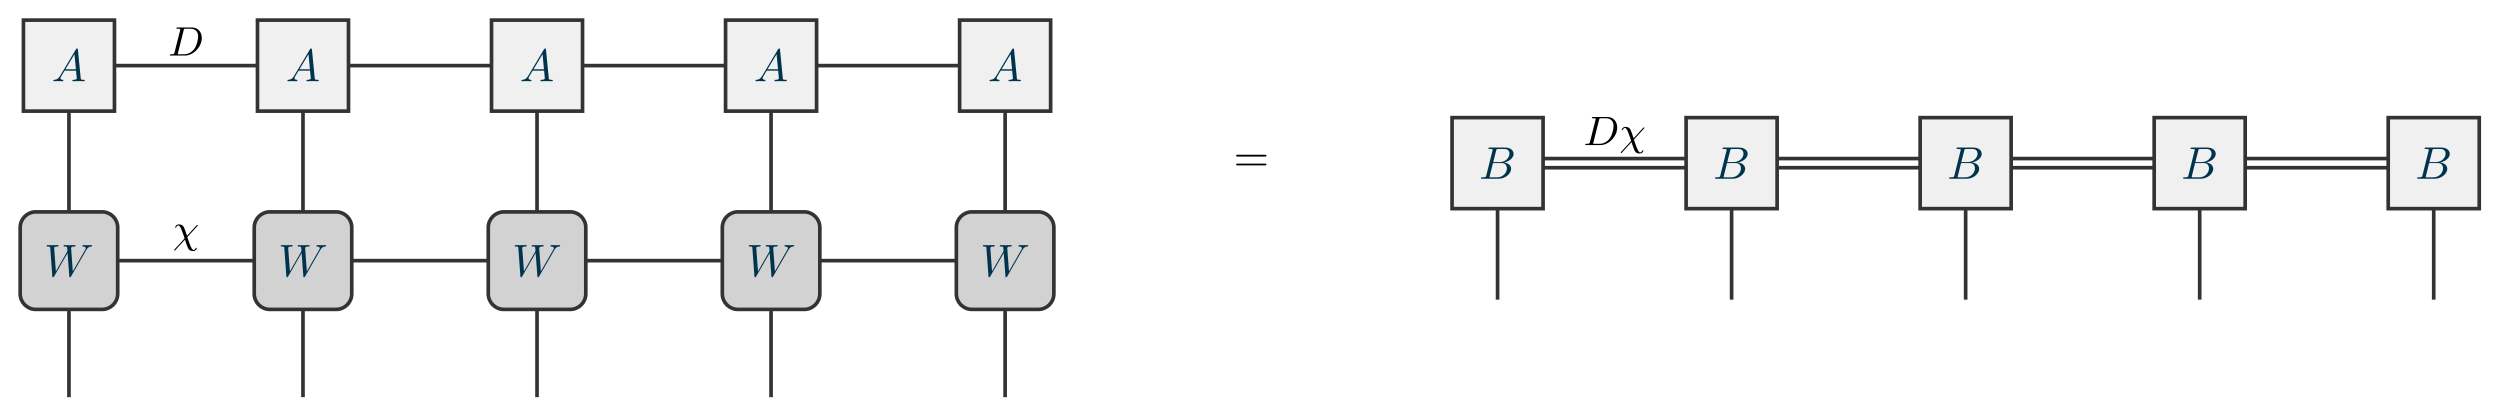
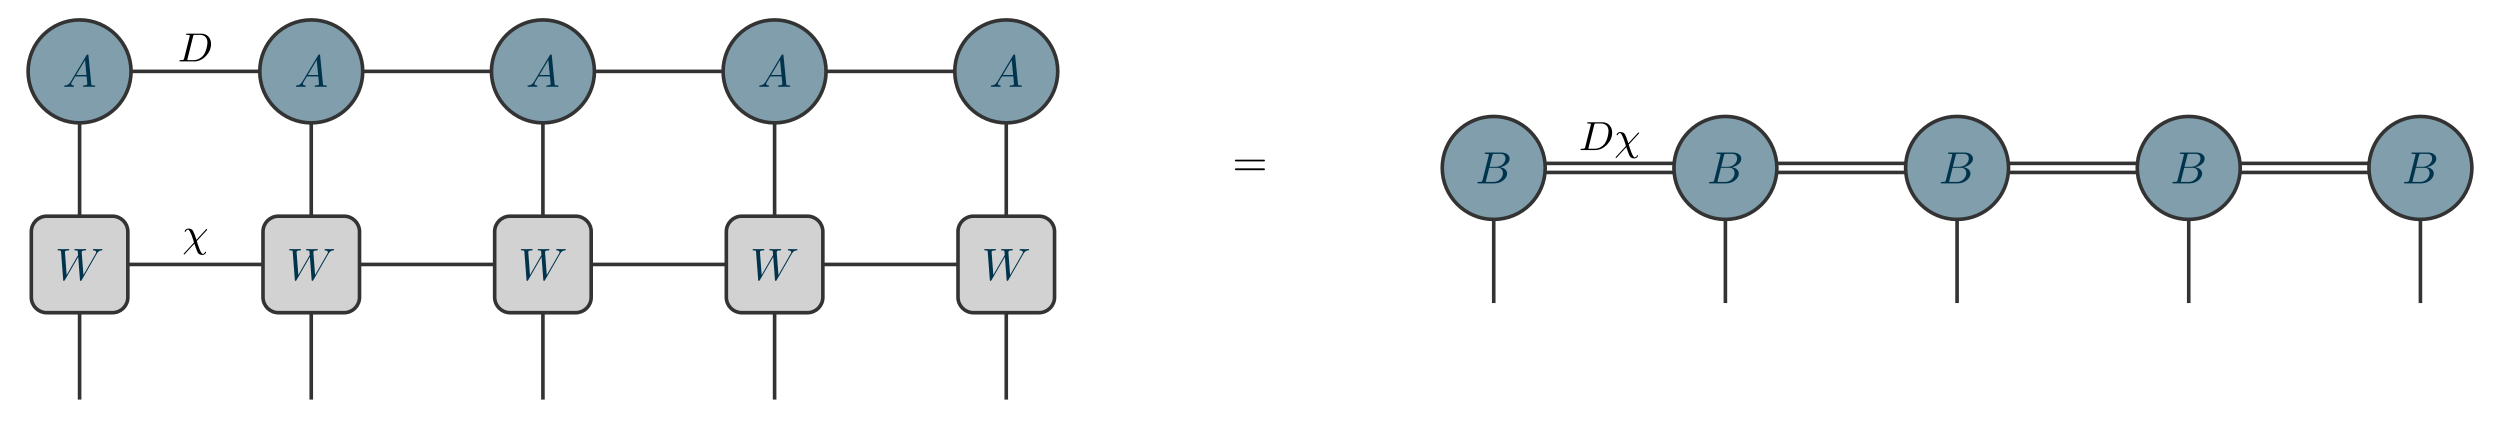
- <svg xmlns="http://www.w3.org/2000/svg" xmlns:xlink="http://www.w3.org/1999/xlink" width="544.867" height="90.972" viewBox="0 0 544.867 90.972">
+ <svg xmlns="http://www.w3.org/2000/svg" xmlns:xlink="http://www.w3.org/1999/xlink" width="546.993" height="92.389" viewBox="0 0 546.993 92.389">
  <defs>
    <g>
      <g id="glyph-0-0">
-         <path d="M 1.781 -1.141 C 1.391 -0.484 1 -0.344 0.562 -0.312 C 0.438 -0.297 0.344 -0.297 0.344 -0.109 C 0.344 -0.047 0.391 0 0.484 0 C 0.75 0 1.062 -0.031 1.328 -0.031 C 1.656 -0.031 2.016 0 2.328 0 C 2.391 0 2.516 0 2.516 -0.188 C 2.516 -0.297 2.422 -0.312 2.359 -0.312 C 2.125 -0.328 1.891 -0.406 1.891 -0.656 C 1.891 -0.781 1.953 -0.891 2.031 -1.031 L 2.781 -2.297 L 5.281 -2.297 C 5.312 -2.094 5.438 -0.734 5.438 -0.641 C 5.438 -0.344 4.922 -0.312 4.734 -0.312 C 4.594 -0.312 4.484 -0.312 4.484 -0.109 C 4.484 0 4.609 0 4.625 0 C 5.031 0 5.469 -0.031 5.875 -0.031 C 6.125 -0.031 6.75 0 7 0 C 7.062 0 7.172 0 7.172 -0.203 C 7.172 -0.312 7.078 -0.312 6.953 -0.312 C 6.328 -0.312 6.328 -0.375 6.297 -0.672 L 5.688 -6.891 C 5.672 -7.094 5.672 -7.125 5.5 -7.125 C 5.344 -7.125 5.312 -7.062 5.25 -6.953 Z M 2.969 -2.609 L 4.938 -5.891 L 5.25 -2.609 Z M 2.969 -2.609 " />
+         <path d="M 1.766 -1.141 C 1.375 -0.469 0.984 -0.344 0.547 -0.312 C 0.438 -0.297 0.344 -0.297 0.344 -0.109 C 0.344 -0.047 0.391 0 0.469 0 C 0.734 0 1.047 -0.031 1.328 -0.031 C 1.656 -0.031 2 0 2.312 0 C 2.375 0 2.5 0 2.5 -0.188 C 2.5 -0.297 2.406 -0.312 2.344 -0.312 C 2.109 -0.328 1.875 -0.406 1.875 -0.656 C 1.875 -0.766 1.938 -0.875 2.016 -1.016 L 2.766 -2.281 L 5.25 -2.281 C 5.266 -2.078 5.406 -0.734 5.406 -0.641 C 5.406 -0.344 4.891 -0.312 4.703 -0.312 C 4.562 -0.312 4.453 -0.312 4.453 -0.109 C 4.453 0 4.578 0 4.594 0 C 5 0 5.438 -0.031 5.828 -0.031 C 6.078 -0.031 6.703 0 6.953 0 C 7.016 0 7.125 0 7.125 -0.203 C 7.125 -0.312 7.031 -0.312 6.906 -0.312 C 6.297 -0.312 6.297 -0.375 6.266 -0.656 L 5.656 -6.844 C 5.641 -7.047 5.641 -7.078 5.469 -7.078 C 5.312 -7.078 5.266 -7.016 5.219 -6.906 Z M 2.953 -2.594 L 4.906 -5.859 L 5.219 -2.594 Z M 2.953 -2.594 " />
      </g>
      <g id="glyph-0-1">
-         <path d="M 9.125 -5.641 C 9.375 -6.078 9.609 -6.438 10.234 -6.484 C 10.328 -6.5 10.438 -6.5 10.438 -6.688 C 10.438 -6.734 10.391 -6.797 10.312 -6.797 C 10.078 -6.797 9.797 -6.766 9.547 -6.766 C 9.203 -6.766 8.844 -6.797 8.516 -6.797 C 8.453 -6.797 8.328 -6.797 8.328 -6.609 C 8.328 -6.5 8.406 -6.484 8.469 -6.484 C 8.703 -6.484 9.062 -6.406 9.062 -6.094 C 9.062 -5.984 9 -5.906 8.922 -5.766 L 6.234 -1.078 L 5.875 -6.016 C 5.859 -6.219 5.844 -6.484 6.562 -6.484 C 6.734 -6.484 6.844 -6.484 6.844 -6.688 C 6.844 -6.781 6.734 -6.797 6.688 -6.797 C 6.297 -6.797 5.875 -6.766 5.469 -6.766 C 5.25 -6.766 4.656 -6.797 4.422 -6.797 C 4.375 -6.797 4.234 -6.797 4.234 -6.594 C 4.234 -6.484 4.344 -6.484 4.484 -6.484 C 4.922 -6.484 4.984 -6.422 5 -6.234 L 5.062 -5.469 L 2.547 -1.078 L 2.172 -6.125 C 2.172 -6.25 2.172 -6.484 2.922 -6.484 C 3.031 -6.484 3.141 -6.484 3.141 -6.688 C 3.141 -6.797 3.016 -6.797 3 -6.797 C 2.594 -6.797 2.188 -6.766 1.766 -6.766 C 1.422 -6.766 1.062 -6.797 0.734 -6.797 C 0.672 -6.797 0.547 -6.797 0.547 -6.609 C 0.547 -6.484 0.641 -6.484 0.797 -6.484 C 1.297 -6.484 1.297 -6.406 1.328 -6.125 L 1.766 -0.047 C 1.781 0.141 1.797 0.219 1.938 0.219 C 2.047 0.219 2.078 0.156 2.172 0.016 L 5.094 -5.062 L 5.469 -0.047 C 5.484 0.172 5.5 0.219 5.625 0.219 C 5.75 0.219 5.812 0.125 5.859 0.031 Z M 9.125 -5.641 " />
+         <path d="M 9.062 -5.609 C 9.312 -6.047 9.547 -6.406 10.172 -6.453 C 10.266 -6.453 10.359 -6.453 10.359 -6.641 C 10.359 -6.688 10.328 -6.75 10.25 -6.75 C 10.016 -6.75 9.734 -6.719 9.484 -6.719 C 9.156 -6.719 8.781 -6.75 8.453 -6.75 C 8.391 -6.75 8.266 -6.75 8.266 -6.562 C 8.266 -6.453 8.359 -6.453 8.422 -6.453 C 8.656 -6.438 9 -6.359 9 -6.062 C 9 -5.953 8.953 -5.875 8.875 -5.734 L 6.203 -1.078 L 5.828 -5.984 C 5.828 -6.188 5.812 -6.438 6.531 -6.453 C 6.703 -6.453 6.797 -6.453 6.797 -6.641 C 6.797 -6.75 6.688 -6.75 6.641 -6.75 C 6.25 -6.75 5.828 -6.719 5.438 -6.719 C 5.219 -6.719 4.625 -6.75 4.406 -6.75 C 4.344 -6.75 4.219 -6.75 4.219 -6.562 C 4.219 -6.453 4.312 -6.453 4.453 -6.453 C 4.891 -6.453 4.953 -6.391 4.969 -6.203 L 5.031 -5.438 L 2.531 -1.078 L 2.156 -6.094 C 2.156 -6.219 2.156 -6.438 2.906 -6.453 C 3 -6.453 3.109 -6.453 3.109 -6.641 C 3.109 -6.75 3 -6.75 2.984 -6.75 C 2.578 -6.75 2.172 -6.719 1.766 -6.719 C 1.422 -6.719 1.062 -6.75 0.719 -6.75 C 0.672 -6.75 0.547 -6.75 0.547 -6.562 C 0.547 -6.453 0.641 -6.453 0.797 -6.453 C 1.281 -6.453 1.297 -6.359 1.312 -6.078 L 1.766 -0.047 C 1.766 0.141 1.781 0.219 1.922 0.219 C 2.031 0.219 2.062 0.156 2.156 0.016 L 5.062 -5.031 L 5.438 -0.047 C 5.453 0.172 5.469 0.219 5.594 0.219 C 5.719 0.219 5.781 0.125 5.828 0.031 Z M 9.062 -5.609 " />
      </g>
      <g id="glyph-0-2">
-         <path d="M 1.594 -0.781 C 1.5 -0.391 1.469 -0.312 0.688 -0.312 C 0.516 -0.312 0.422 -0.312 0.422 -0.109 C 0.422 0 0.5 0 0.688 0 L 4.234 0 C 5.812 0 6.984 -1.172 6.984 -2.156 C 6.984 -2.859 6.406 -3.438 5.438 -3.547 C 6.484 -3.75 7.531 -4.484 7.531 -5.422 C 7.531 -6.156 6.875 -6.797 5.672 -6.797 L 2.328 -6.797 C 2.141 -6.797 2.047 -6.797 2.047 -6.594 C 2.047 -6.484 2.125 -6.484 2.312 -6.484 C 2.344 -6.484 2.531 -6.484 2.703 -6.469 C 2.875 -6.453 2.969 -6.438 2.969 -6.312 C 2.969 -6.266 2.953 -6.234 2.922 -6.125 Z M 3.094 -3.641 L 3.719 -6.109 C 3.797 -6.453 3.828 -6.484 4.25 -6.484 L 5.531 -6.484 C 6.406 -6.484 6.625 -5.906 6.625 -5.469 C 6.625 -4.594 5.766 -3.641 4.547 -3.641 Z M 2.641 -0.312 C 2.516 -0.312 2.484 -0.312 2.422 -0.312 C 2.328 -0.328 2.297 -0.344 2.297 -0.422 C 2.297 -0.453 2.297 -0.469 2.344 -0.641 L 3.031 -3.422 L 4.922 -3.422 C 5.875 -3.422 6.062 -2.688 6.062 -2.266 C 6.062 -1.281 5.172 -0.312 4 -0.312 Z M 2.641 -0.312 " />
+         <path d="M 1.578 -0.766 C 1.484 -0.391 1.469 -0.312 0.688 -0.312 C 0.516 -0.312 0.422 -0.312 0.422 -0.109 C 0.422 0 0.5 0 0.688 0 L 4.219 0 C 5.781 0 6.938 -1.172 6.938 -2.141 C 6.938 -2.844 6.375 -3.422 5.406 -3.531 C 6.438 -3.719 7.484 -4.453 7.484 -5.391 C 7.484 -6.125 6.828 -6.75 5.641 -6.75 L 2.312 -6.75 C 2.125 -6.75 2.031 -6.75 2.031 -6.562 C 2.031 -6.453 2.109 -6.453 2.297 -6.453 C 2.328 -6.453 2.516 -6.453 2.688 -6.422 C 2.859 -6.406 2.953 -6.406 2.953 -6.266 C 2.953 -6.234 2.938 -6.203 2.906 -6.078 Z M 3.078 -3.625 L 3.688 -6.078 C 3.781 -6.422 3.797 -6.453 4.219 -6.453 L 5.5 -6.453 C 6.375 -6.453 6.578 -5.859 6.578 -5.438 C 6.578 -4.562 5.734 -3.625 4.516 -3.625 Z M 2.625 -0.312 C 2.5 -0.312 2.469 -0.312 2.406 -0.312 C 2.312 -0.328 2.281 -0.344 2.281 -0.422 C 2.281 -0.438 2.281 -0.469 2.328 -0.641 L 3.016 -3.406 L 4.891 -3.406 C 5.828 -3.406 6.016 -2.672 6.016 -2.25 C 6.016 -1.266 5.141 -0.312 3.969 -0.312 Z M 2.625 -0.312 " />
      </g>
      <g id="glyph-1-0">
-         <path d="M 1.438 -0.688 C 1.359 -0.359 1.344 -0.281 0.672 -0.281 C 0.5 -0.281 0.406 -0.281 0.406 -0.109 C 0.406 0 0.5 0 0.656 0 L 3.672 0 C 5.594 0 7.375 -1.906 7.375 -3.844 C 7.375 -5.062 6.609 -6.125 5.203 -6.125 L 2.141 -6.125 C 1.969 -6.125 1.859 -6.125 1.859 -5.969 C 1.859 -5.844 1.953 -5.844 2.141 -5.844 C 2.172 -5.844 2.328 -5.844 2.469 -5.828 C 2.625 -5.812 2.688 -5.797 2.688 -5.688 C 2.688 -5.656 2.688 -5.609 2.656 -5.516 Z M 3.422 -5.5 C 3.5 -5.828 3.516 -5.844 3.891 -5.844 L 4.906 -5.844 C 5.844 -5.844 6.578 -5.328 6.578 -4.172 C 6.578 -3.656 6.359 -2.219 5.656 -1.328 C 5.25 -0.812 4.5 -0.281 3.516 -0.281 L 2.438 -0.281 C 2.312 -0.281 2.297 -0.281 2.266 -0.281 C 2.172 -0.297 2.141 -0.312 2.141 -0.375 C 2.141 -0.391 2.141 -0.406 2.188 -0.578 Z M 3.422 -5.5 " />
+         <path d="M 1.438 -0.672 C 1.359 -0.359 1.344 -0.281 0.672 -0.281 C 0.5 -0.281 0.406 -0.281 0.406 -0.109 C 0.406 0 0.484 0 0.656 0 L 3.656 0 C 5.562 0 7.328 -1.891 7.328 -3.812 C 7.328 -5.031 6.562 -6.078 5.172 -6.078 L 2.125 -6.078 C 1.953 -6.078 1.859 -6.078 1.859 -5.922 C 1.859 -5.812 1.938 -5.812 2.125 -5.812 C 2.156 -5.812 2.312 -5.812 2.453 -5.797 C 2.609 -5.766 2.672 -5.75 2.672 -5.656 C 2.672 -5.609 2.656 -5.578 2.641 -5.484 Z M 3.391 -5.453 C 3.469 -5.781 3.484 -5.812 3.859 -5.812 L 4.875 -5.812 C 5.797 -5.812 6.531 -5.297 6.531 -4.141 C 6.531 -3.625 6.312 -2.203 5.625 -1.312 C 5.203 -0.812 4.469 -0.281 3.484 -0.281 L 2.422 -0.281 C 2.297 -0.281 2.281 -0.281 2.25 -0.281 C 2.156 -0.297 2.125 -0.297 2.125 -0.359 C 2.125 -0.391 2.125 -0.406 2.172 -0.562 Z M 3.391 -5.453 " />
      </g>
      <g id="glyph-1-1">
-         <path d="M 5.359 -3.594 C 5.453 -3.672 5.453 -3.734 5.453 -3.734 C 5.453 -3.844 5.359 -3.859 5.344 -3.859 C 5.281 -3.859 5.25 -3.844 5.188 -3.766 L 3.109 -1.484 C 2.672 -2.766 2.641 -2.859 2.438 -3.312 C 2.344 -3.5 2.125 -3.969 1.312 -3.969 C 0.766 -3.969 0.516 -3.5 0.516 -3.359 C 0.516 -3.266 0.594 -3.25 0.641 -3.25 C 0.719 -3.25 0.75 -3.297 0.766 -3.375 C 0.859 -3.609 1.078 -3.734 1.25 -3.734 C 1.531 -3.734 1.844 -2.969 1.984 -2.594 C 2.266 -1.922 2.562 -0.953 2.562 -0.922 C 2.562 -0.891 2.5 -0.828 2.484 -0.812 L 0.391 1.469 C 0.312 1.547 0.281 1.562 0.281 1.625 C 0.281 1.672 0.328 1.734 0.406 1.734 C 0.453 1.734 0.469 1.719 0.5 1.703 C 0.531 1.672 0.625 1.562 0.656 1.531 L 2.156 -0.109 L 2.656 -0.641 C 2.766 -0.266 3.016 0.531 3.281 1.125 C 3.406 1.375 3.609 1.844 4.438 1.844 C 5 1.844 5.234 1.359 5.234 1.234 C 5.234 1.203 5.203 1.125 5.109 1.125 C 5.016 1.125 5 1.188 4.984 1.219 C 4.875 1.547 4.594 1.609 4.5 1.609 C 4.047 1.609 3.422 -0.438 3.172 -1.203 Z M 5.359 -3.594 " />
+         <path d="M 5.328 -3.562 C 5.422 -3.656 5.422 -3.703 5.422 -3.719 C 5.422 -3.828 5.328 -3.844 5.297 -3.844 C 5.25 -3.844 5.219 -3.812 5.141 -3.734 L 3.078 -1.484 C 2.656 -2.75 2.625 -2.844 2.406 -3.281 C 2.328 -3.484 2.109 -3.938 1.297 -3.938 C 0.75 -3.938 0.5 -3.484 0.5 -3.344 C 0.5 -3.234 0.594 -3.234 0.625 -3.234 C 0.719 -3.234 0.734 -3.281 0.766 -3.344 C 0.844 -3.578 1.078 -3.719 1.234 -3.719 C 1.516 -3.719 1.828 -2.953 1.984 -2.578 C 2.25 -1.922 2.531 -0.938 2.531 -0.922 C 2.531 -0.891 2.484 -0.828 2.469 -0.812 L 0.391 1.453 C 0.312 1.531 0.281 1.562 0.281 1.609 C 0.281 1.672 0.328 1.734 0.406 1.734 C 0.453 1.734 0.469 1.703 0.5 1.688 C 0.531 1.656 0.609 1.562 0.656 1.516 L 2.141 -0.109 L 2.641 -0.625 C 2.75 -0.266 3 0.531 3.266 1.109 C 3.375 1.375 3.578 1.828 4.406 1.828 C 4.969 1.828 5.188 1.344 5.188 1.219 C 5.188 1.188 5.172 1.125 5.078 1.125 C 4.984 1.125 4.953 1.172 4.953 1.219 C 4.844 1.531 4.562 1.609 4.469 1.609 C 4.016 1.609 3.391 -0.422 3.156 -1.203 Z M 5.328 -3.562 " />
      </g>
      <g id="glyph-2-0">
-         <path d="M 6.844 -3.25 C 6.984 -3.25 7.172 -3.25 7.172 -3.453 C 7.172 -3.656 6.984 -3.656 6.844 -3.656 L 0.891 -3.656 C 0.75 -3.656 0.562 -3.656 0.562 -3.453 C 0.562 -3.25 0.75 -3.25 0.891 -3.25 Z M 6.844 -1.328 C 6.984 -1.328 7.172 -1.328 7.172 -1.516 C 7.172 -1.719 6.984 -1.719 6.844 -1.719 L 0.891 -1.719 C 0.75 -1.719 0.562 -1.719 0.562 -1.516 C 0.562 -1.328 0.75 -1.328 0.891 -1.328 Z M 6.844 -1.328 " />
+         <path d="M 6.797 -3.234 C 6.938 -3.234 7.125 -3.234 7.125 -3.438 C 7.125 -3.625 6.938 -3.625 6.812 -3.625 L 0.875 -3.625 C 0.734 -3.625 0.547 -3.625 0.547 -3.438 C 0.547 -3.234 0.734 -3.234 0.891 -3.234 Z M 6.812 -1.312 C 6.938 -1.312 7.125 -1.312 7.125 -1.516 C 7.125 -1.719 6.938 -1.719 6.797 -1.719 L 0.891 -1.719 C 0.734 -1.719 0.547 -1.719 0.547 -1.516 C 0.547 -1.312 0.734 -1.312 0.875 -1.312 Z M 6.812 -1.312 " />
      </g>
    </g>
    <clipPath id="clip-0">
-       <path clip-rule="nonzero" d="M 0.016 34 L 37 34 L 37 79 L 0.016 79 Z M 0.016 34 " />
+       <path clip-rule="nonzero" d="M 1.793 0 L 40 0 L 40 39 L 1.793 39 Z M 1.793 0 " />
+     </clipPath>
+     <clipPath id="clip-1">
+       <path clip-rule="nonzero" d="M 1.793 36 L 40 36 L 40 80 L 1.793 80 Z M 1.793 36 " />
+     </clipPath>
+     <clipPath id="clip-2">
+       <path clip-rule="nonzero" d="M 507 14 L 545.191 14 L 545.191 60 L 507 60 Z M 507 14 " />
    </clipPath>
  </defs>
-   <path fill="none" stroke-width="0.797" stroke-linecap="butt" stroke-linejoin="miter" stroke="rgb(20%, 20%, 20%)" stroke-opacity="1" stroke-miterlimit="10" d="M 46.595 21.26 L 80.965 21.26 " transform="matrix(0.999692, 0, 0, -0.999692, -23.2295, 35.55406)" />
-   <path fill="none" stroke-width="0.797" stroke-linecap="butt" stroke-linejoin="miter" stroke="rgb(20%, 20%, 20%)" stroke-opacity="1" stroke-miterlimit="10" d="M 97.619 21.26 L 131.989 21.26 " transform="matrix(0.999692, 0, 0, -0.999692, -23.2295, 35.55406)" />
-   <path fill="none" stroke-width="0.797" stroke-linecap="butt" stroke-linejoin="miter" stroke="rgb(20%, 20%, 20%)" stroke-opacity="1" stroke-miterlimit="10" d="M 148.642 21.26 L 183.012 21.26 " transform="matrix(0.999692, 0, 0, -0.999692, -23.2295, 35.55406)" />
-   <path fill="none" stroke-width="0.797" stroke-linecap="butt" stroke-linejoin="miter" stroke="rgb(20%, 20%, 20%)" stroke-opacity="1" stroke-miterlimit="10" d="M 199.67 21.26 L 234.04 21.26 " transform="matrix(0.999692, 0, 0, -0.999692, -23.2295, 35.55406)" />
-   <path fill="none" stroke-width="0.797" stroke-linecap="butt" stroke-linejoin="miter" stroke="rgb(20%, 20%, 20%)" stroke-opacity="1" stroke-miterlimit="10" d="M 47.303 -21.261 L 80.258 -21.261 " transform="matrix(0.999692, 0, 0, -0.999692, -23.2295, 35.55406)" />
-   <path fill="none" stroke-width="0.797" stroke-linecap="butt" stroke-linejoin="miter" stroke="rgb(20%, 20%, 20%)" stroke-opacity="1" stroke-miterlimit="10" d="M 98.33 -21.261 L 131.282 -21.261 " transform="matrix(0.999692, 0, 0, -0.999692, -23.2295, 35.55406)" />
-   <path fill="none" stroke-width="0.797" stroke-linecap="butt" stroke-linejoin="miter" stroke="rgb(20%, 20%, 20%)" stroke-opacity="1" stroke-miterlimit="10" d="M 149.354 -21.261 L 182.305 -21.261 " transform="matrix(0.999692, 0, 0, -0.999692, -23.2295, 35.55406)" />
-   <path fill="none" stroke-width="0.797" stroke-linecap="butt" stroke-linejoin="miter" stroke="rgb(20%, 20%, 20%)" stroke-opacity="1" stroke-miterlimit="10" d="M 200.377 -21.261 L 233.329 -21.261 " transform="matrix(0.999692, 0, 0, -0.999692, -23.2295, 35.55406)" />
-   <path fill="none" stroke-width="0.797" stroke-linecap="butt" stroke-linejoin="miter" stroke="rgb(20%, 20%, 20%)" stroke-opacity="1" stroke-miterlimit="10" d="M 38.269 21.26 L 38.269 -21.261 " transform="matrix(0.999692, 0, 0, -0.999692, -23.2295, 35.55406)" />
-   <path fill="none" stroke-width="0.797" stroke-linecap="butt" stroke-linejoin="miter" stroke="rgb(20%, 20%, 20%)" stroke-opacity="1" stroke-miterlimit="10" d="M 89.292 21.26 L 89.292 -21.261 " transform="matrix(0.999692, 0, 0, -0.999692, -23.2295, 35.55406)" />
-   <path fill="none" stroke-width="0.797" stroke-linecap="butt" stroke-linejoin="miter" stroke="rgb(20%, 20%, 20%)" stroke-opacity="1" stroke-miterlimit="10" d="M 140.316 21.26 L 140.316 -21.261 " transform="matrix(0.999692, 0, 0, -0.999692, -23.2295, 35.55406)" />
-   <path fill="none" stroke-width="0.797" stroke-linecap="butt" stroke-linejoin="miter" stroke="rgb(20%, 20%, 20%)" stroke-opacity="1" stroke-miterlimit="10" d="M 191.339 21.26 L 191.339 -21.261 " transform="matrix(0.999692, 0, 0, -0.999692, -23.2295, 35.55406)" />
-   <path fill="none" stroke-width="0.797" stroke-linecap="butt" stroke-linejoin="miter" stroke="rgb(20%, 20%, 20%)" stroke-opacity="1" stroke-miterlimit="10" d="M 242.367 21.26 L 242.367 -21.261 " transform="matrix(0.999692, 0, 0, -0.999692, -23.2295, 35.55406)" />
-   <path fill="none" stroke-width="0.797" stroke-linecap="butt" stroke-linejoin="miter" stroke="rgb(20%, 20%, 20%)" stroke-opacity="1" stroke-miterlimit="10" d="M 38.269 -21.261 L 38.269 -51.024 " transform="matrix(0.999692, 0, 0, -0.999692, -23.2295, 35.55406)" />
-   <path fill="none" stroke-width="0.797" stroke-linecap="butt" stroke-linejoin="miter" stroke="rgb(20%, 20%, 20%)" stroke-opacity="1" stroke-miterlimit="10" d="M 89.292 -21.261 L 89.292 -51.024 " transform="matrix(0.999692, 0, 0, -0.999692, -23.2295, 35.55406)" />
-   <path fill="none" stroke-width="0.797" stroke-linecap="butt" stroke-linejoin="miter" stroke="rgb(20%, 20%, 20%)" stroke-opacity="1" stroke-miterlimit="10" d="M 140.316 -21.261 L 140.316 -51.024 " transform="matrix(0.999692, 0, 0, -0.999692, -23.2295, 35.55406)" />
-   <path fill="none" stroke-width="0.797" stroke-linecap="butt" stroke-linejoin="miter" stroke="rgb(20%, 20%, 20%)" stroke-opacity="1" stroke-miterlimit="10" d="M 191.339 -21.261 L 191.339 -51.024 " transform="matrix(0.999692, 0, 0, -0.999692, -23.2295, 35.55406)" />
-   <path fill="none" stroke-width="0.797" stroke-linecap="butt" stroke-linejoin="miter" stroke="rgb(20%, 20%, 20%)" stroke-opacity="1" stroke-miterlimit="10" d="M 242.367 -21.261 L 242.367 -51.024 " transform="matrix(0.999692, 0, 0, -0.999692, -23.2295, 35.55406)" />
-   <path fill="none" stroke-width="2.79" stroke-linecap="butt" stroke-linejoin="miter" stroke="rgb(20%, 20%, 20%)" stroke-opacity="1" stroke-miterlimit="10" d="M 358.055 -0.001 L 392.424 -0.001 " transform="matrix(0.999692, 0, 0, -0.999692, -23.2295, 35.55406)" />
-   <path fill="none" stroke-width="1.196" stroke-linecap="butt" stroke-linejoin="miter" stroke="rgb(100%, 100%, 100%)" stroke-opacity="1" stroke-miterlimit="10" d="M 358.055 -0.001 L 392.424 -0.001 " transform="matrix(0.999692, 0, 0, -0.999692, -23.2295, 35.55406)" />
-   <path fill="none" stroke-width="2.79" stroke-linecap="butt" stroke-linejoin="miter" stroke="rgb(20%, 20%, 20%)" stroke-opacity="1" stroke-miterlimit="10" d="M 409.078 -0.001 L 443.448 -0.001 " transform="matrix(0.999692, 0, 0, -0.999692, -23.2295, 35.55406)" />
-   <path fill="none" stroke-width="1.196" stroke-linecap="butt" stroke-linejoin="miter" stroke="rgb(100%, 100%, 100%)" stroke-opacity="1" stroke-miterlimit="10" d="M 409.078 -0.001 L 443.448 -0.001 " transform="matrix(0.999692, 0, 0, -0.999692, -23.2295, 35.55406)" />
-   <path fill="none" stroke-width="2.79" stroke-linecap="butt" stroke-linejoin="miter" stroke="rgb(20%, 20%, 20%)" stroke-opacity="1" stroke-miterlimit="10" d="M 460.102 -0.001 L 494.471 -0.001 " transform="matrix(0.999692, 0, 0, -0.999692, -23.2295, 35.55406)" />
-   <path fill="none" stroke-width="1.196" stroke-linecap="butt" stroke-linejoin="miter" stroke="rgb(100%, 100%, 100%)" stroke-opacity="1" stroke-miterlimit="10" d="M 460.102 -0.001 L 494.471 -0.001 " transform="matrix(0.999692, 0, 0, -0.999692, -23.2295, 35.55406)" />
-   <path fill="none" stroke-width="2.79" stroke-linecap="butt" stroke-linejoin="miter" stroke="rgb(20%, 20%, 20%)" stroke-opacity="1" stroke-miterlimit="10" d="M 511.125 -0.001 L 545.495 -0.001 " transform="matrix(0.999692, 0, 0, -0.999692, -23.2295, 35.55406)" />
-   <path fill="none" stroke-width="1.196" stroke-linecap="butt" stroke-linejoin="miter" stroke="rgb(100%, 100%, 100%)" stroke-opacity="1" stroke-miterlimit="10" d="M 511.125 -0.001 L 545.495 -0.001 " transform="matrix(0.999692, 0, 0, -0.999692, -23.2295, 35.55406)" />
-   <path fill="none" stroke-width="0.797" stroke-linecap="butt" stroke-linejoin="miter" stroke="rgb(20%, 20%, 20%)" stroke-opacity="1" stroke-miterlimit="10" d="M 349.728 -0.001 L 349.728 -29.764 " transform="matrix(0.999692, 0, 0, -0.999692, -23.2295, 35.55406)" />
-   <path fill="none" stroke-width="0.797" stroke-linecap="butt" stroke-linejoin="miter" stroke="rgb(20%, 20%, 20%)" stroke-opacity="1" stroke-miterlimit="10" d="M 400.751 -0.001 L 400.751 -29.764 " transform="matrix(0.999692, 0, 0, -0.999692, -23.2295, 35.55406)" />
-   <path fill="none" stroke-width="0.797" stroke-linecap="butt" stroke-linejoin="miter" stroke="rgb(20%, 20%, 20%)" stroke-opacity="1" stroke-miterlimit="10" d="M 451.775 -0.001 L 451.775 -29.764 " transform="matrix(0.999692, 0, 0, -0.999692, -23.2295, 35.55406)" />
-   <path fill="none" stroke-width="0.797" stroke-linecap="butt" stroke-linejoin="miter" stroke="rgb(20%, 20%, 20%)" stroke-opacity="1" stroke-miterlimit="10" d="M 502.798 -0.001 L 502.798 -29.764 " transform="matrix(0.999692, 0, 0, -0.999692, -23.2295, 35.55406)" />
-   <path fill="none" stroke-width="0.797" stroke-linecap="butt" stroke-linejoin="miter" stroke="rgb(20%, 20%, 20%)" stroke-opacity="1" stroke-miterlimit="10" d="M 553.822 -0.001 L 553.822 -29.764 " transform="matrix(0.999692, 0, 0, -0.999692, -23.2295, 35.55406)" />
-   <path fill-rule="nonzero" fill="rgb(93.999%, 93.999%, 93.999%)" fill-opacity="1" stroke-width="0.797" stroke-linecap="butt" stroke-linejoin="miter" stroke="rgb(20%, 20%, 20%)" stroke-opacity="1" stroke-miterlimit="10" d="M 28.348 11.339 L 48.19 11.339 L 48.19 31.181 L 28.348 31.181 Z M 28.348 11.339 " transform="matrix(0.999692, 0, 0, -0.999692, -23.2295, 35.55406)" />
-   <g fill="rgb(0%, 20.392%, 30.196%)" fill-opacity="1">
-     <use xlink:href="#glyph-0-0" x="11.291" y="17.704" />
-   </g>
-   <path fill-rule="nonzero" fill="rgb(93.999%, 93.999%, 93.999%)" fill-opacity="1" stroke-width="0.797" stroke-linecap="butt" stroke-linejoin="miter" stroke="rgb(20%, 20%, 20%)" stroke-opacity="1" stroke-miterlimit="10" d="M 79.371 11.339 L 99.213 11.339 L 99.213 31.181 L 79.371 31.181 Z M 79.371 11.339 " transform="matrix(0.999692, 0, 0, -0.999692, -23.2295, 35.55406)" />
-   <g fill="rgb(0%, 20.392%, 30.196%)" fill-opacity="1">
-     <use xlink:href="#glyph-0-0" x="62.299" y="17.704" />
-   </g>
-   <path fill-rule="nonzero" fill="rgb(93.999%, 93.999%, 93.999%)" fill-opacity="1" stroke-width="0.797" stroke-linecap="butt" stroke-linejoin="miter" stroke="rgb(20%, 20%, 20%)" stroke-opacity="1" stroke-miterlimit="10" d="M 130.395 11.339 L 150.237 11.339 L 150.237 31.181 L 130.395 31.181 Z M 130.395 11.339 " transform="matrix(0.999692, 0, 0, -0.999692, -23.2295, 35.55406)" />
-   <g fill="rgb(0%, 20.392%, 30.196%)" fill-opacity="1">
-     <use xlink:href="#glyph-0-0" x="113.307" y="17.704" />
-   </g>
-   <path fill-rule="nonzero" fill="rgb(93.999%, 93.999%, 93.999%)" fill-opacity="1" stroke-width="0.797" stroke-linecap="butt" stroke-linejoin="miter" stroke="rgb(20%, 20%, 20%)" stroke-opacity="1" stroke-miterlimit="10" d="M 181.418 11.339 L 201.264 11.339 L 201.264 31.181 L 181.418 31.181 Z M 181.418 11.339 " transform="matrix(0.999692, 0, 0, -0.999692, -23.2295, 35.55406)" />
-   <g fill="rgb(0%, 20.392%, 30.196%)" fill-opacity="1">
-     <use xlink:href="#glyph-0-0" x="164.315" y="17.704" />
-   </g>
-   <path fill-rule="nonzero" fill="rgb(93.999%, 93.999%, 93.999%)" fill-opacity="1" stroke-width="0.797" stroke-linecap="butt" stroke-linejoin="miter" stroke="rgb(20%, 20%, 20%)" stroke-opacity="1" stroke-miterlimit="10" d="M 232.446 11.339 L 252.288 11.339 L 252.288 31.181 L 232.446 31.181 Z M 232.446 11.339 " transform="matrix(0.999692, 0, 0, -0.999692, -23.2295, 35.55406)" />
-   <g fill="rgb(0%, 20.392%, 30.196%)" fill-opacity="1">
-     <use xlink:href="#glyph-0-0" x="215.323" y="17.704" />
-   </g>
-   <path fill-rule="nonzero" fill="rgb(82.352%, 82.352%, 82.744%)" fill-opacity="1" d="M 22.254 46.18 L 7.801 46.18 C 5.922 46.18 4.398 47.703 4.398 49.582 L 4.398 64.035 C 4.398 65.91 5.922 67.434 7.801 67.434 L 22.254 67.434 C 24.133 67.434 25.652 65.91 25.652 64.035 L 25.652 49.582 C 25.652 47.703 24.133 46.18 22.254 46.18 Z M 22.254 46.18 " />
+   <path fill="none" stroke-width="0.797" stroke-linecap="butt" stroke-linejoin="miter" stroke="rgb(20%, 20%, 20%)" stroke-opacity="1" stroke-miterlimit="10" d="M 48.014 21.262 L 79.549 21.262 " transform="matrix(0.99343, 0, 0, -0.99343, -20.60451, 36.73903)" />
+   <path fill="none" stroke-width="0.797" stroke-linecap="butt" stroke-linejoin="miter" stroke="rgb(20%, 20%, 20%)" stroke-opacity="1" stroke-miterlimit="10" d="M 99.036 21.262 L 130.572 21.262 " transform="matrix(0.99343, 0, 0, -0.99343, -20.60451, 36.73903)" />
+   <path fill="none" stroke-width="0.797" stroke-linecap="butt" stroke-linejoin="miter" stroke="rgb(20%, 20%, 20%)" stroke-opacity="1" stroke-miterlimit="10" d="M 150.063 21.262 L 181.594 21.262 " transform="matrix(0.99343, 0, 0, -0.99343, -20.60451, 36.73903)" />
+   <path fill="none" stroke-width="0.797" stroke-linecap="butt" stroke-linejoin="miter" stroke="rgb(20%, 20%, 20%)" stroke-opacity="1" stroke-miterlimit="10" d="M 201.086 21.262 L 232.621 21.262 " transform="matrix(0.99343, 0, 0, -0.99343, -20.60451, 36.73903)" />
+   <path fill="none" stroke-width="0.797" stroke-linecap="butt" stroke-linejoin="miter" stroke="rgb(20%, 20%, 20%)" stroke-opacity="1" stroke-miterlimit="10" d="M 47.306 -21.26 L 80.257 -21.26 " transform="matrix(0.99343, 0, 0, -0.99343, -20.60451, 36.73903)" />
+   <path fill="none" stroke-width="0.797" stroke-linecap="butt" stroke-linejoin="miter" stroke="rgb(20%, 20%, 20%)" stroke-opacity="1" stroke-miterlimit="10" d="M 98.329 -21.26 L 131.28 -21.26 " transform="matrix(0.99343, 0, 0, -0.99343, -20.60451, 36.73903)" />
+   <path fill="none" stroke-width="0.797" stroke-linecap="butt" stroke-linejoin="miter" stroke="rgb(20%, 20%, 20%)" stroke-opacity="1" stroke-miterlimit="10" d="M 149.351 -21.26 L 182.306 -21.26 " transform="matrix(0.99343, 0, 0, -0.99343, -20.60451, 36.73903)" />
+   <path fill="none" stroke-width="0.797" stroke-linecap="butt" stroke-linejoin="miter" stroke="rgb(20%, 20%, 20%)" stroke-opacity="1" stroke-miterlimit="10" d="M 200.378 -21.26 L 233.329 -21.26 " transform="matrix(0.99343, 0, 0, -0.99343, -20.60451, 36.73903)" />
+   <path fill="none" stroke-width="0.797" stroke-linecap="butt" stroke-linejoin="miter" stroke="rgb(20%, 20%, 20%)" stroke-opacity="1" stroke-miterlimit="10" d="M 38.27 21.262 L 38.27 -21.26 " transform="matrix(0.99343, 0, 0, -0.99343, -20.60451, 36.73903)" />
+   <path fill="none" stroke-width="0.797" stroke-linecap="butt" stroke-linejoin="miter" stroke="rgb(20%, 20%, 20%)" stroke-opacity="1" stroke-miterlimit="10" d="M 89.293 21.262 L 89.293 -21.26 " transform="matrix(0.99343, 0, 0, -0.99343, -20.60451, 36.73903)" />
+   <path fill="none" stroke-width="0.797" stroke-linecap="butt" stroke-linejoin="miter" stroke="rgb(20%, 20%, 20%)" stroke-opacity="1" stroke-miterlimit="10" d="M 140.315 21.262 L 140.315 -21.26 " transform="matrix(0.99343, 0, 0, -0.99343, -20.60451, 36.73903)" />
+   <path fill="none" stroke-width="0.797" stroke-linecap="butt" stroke-linejoin="miter" stroke="rgb(20%, 20%, 20%)" stroke-opacity="1" stroke-miterlimit="10" d="M 191.342 21.262 L 191.342 -21.26 " transform="matrix(0.99343, 0, 0, -0.99343, -20.60451, 36.73903)" />
+   <path fill="none" stroke-width="0.797" stroke-linecap="butt" stroke-linejoin="miter" stroke="rgb(20%, 20%, 20%)" stroke-opacity="1" stroke-miterlimit="10" d="M 242.365 21.262 L 242.365 -21.26 " transform="matrix(0.99343, 0, 0, -0.99343, -20.60451, 36.73903)" />
+   <path fill="none" stroke-width="0.797" stroke-linecap="butt" stroke-linejoin="miter" stroke="rgb(20%, 20%, 20%)" stroke-opacity="1" stroke-miterlimit="10" d="M 38.27 -21.26 L 38.27 -51.026 " transform="matrix(0.99343, 0, 0, -0.99343, -20.60451, 36.73903)" />
+   <path fill="none" stroke-width="0.797" stroke-linecap="butt" stroke-linejoin="miter" stroke="rgb(20%, 20%, 20%)" stroke-opacity="1" stroke-miterlimit="10" d="M 89.293 -21.26 L 89.293 -51.026 " transform="matrix(0.99343, 0, 0, -0.99343, -20.60451, 36.73903)" />
+   <path fill="none" stroke-width="0.797" stroke-linecap="butt" stroke-linejoin="miter" stroke="rgb(20%, 20%, 20%)" stroke-opacity="1" stroke-miterlimit="10" d="M 140.315 -21.26 L 140.315 -51.026 " transform="matrix(0.99343, 0, 0, -0.99343, -20.60451, 36.73903)" />
+   <path fill="none" stroke-width="0.797" stroke-linecap="butt" stroke-linejoin="miter" stroke="rgb(20%, 20%, 20%)" stroke-opacity="1" stroke-miterlimit="10" d="M 191.342 -21.26 L 191.342 -51.026 " transform="matrix(0.99343, 0, 0, -0.99343, -20.60451, 36.73903)" />
+   <path fill="none" stroke-width="0.797" stroke-linecap="butt" stroke-linejoin="miter" stroke="rgb(20%, 20%, 20%)" stroke-opacity="1" stroke-miterlimit="10" d="M 242.365 -21.26 L 242.365 -51.026 " transform="matrix(0.99343, 0, 0, -0.99343, -20.60451, 36.73903)" />
+   <path fill="none" stroke-width="2.79" stroke-linecap="butt" stroke-linejoin="miter" stroke="rgb(20%, 20%, 20%)" stroke-opacity="1" stroke-miterlimit="10" d="M 359.47 0.001 L 391.005 0.001 " transform="matrix(0.99343, 0, 0, -0.99343, -20.60451, 36.73903)" />
+   <path fill="none" stroke-width="1.196" stroke-linecap="butt" stroke-linejoin="miter" stroke="rgb(100%, 100%, 100%)" stroke-opacity="1" stroke-miterlimit="10" d="M 359.47 0.001 L 391.005 0.001 " transform="matrix(0.99343, 0, 0, -0.99343, -20.60451, 36.73903)" />
+   <path fill="none" stroke-width="2.79" stroke-linecap="butt" stroke-linejoin="miter" stroke="rgb(20%, 20%, 20%)" stroke-opacity="1" stroke-miterlimit="10" d="M 410.497 0.001 L 442.032 0.001 " transform="matrix(0.99343, 0, 0, -0.99343, -20.60451, 36.73903)" />
+   <path fill="none" stroke-width="1.196" stroke-linecap="butt" stroke-linejoin="miter" stroke="rgb(100%, 100%, 100%)" stroke-opacity="1" stroke-miterlimit="10" d="M 410.497 0.001 L 442.032 0.001 " transform="matrix(0.99343, 0, 0, -0.99343, -20.60451, 36.73903)" />
+   <path fill="none" stroke-width="2.79" stroke-linecap="butt" stroke-linejoin="miter" stroke="rgb(20%, 20%, 20%)" stroke-opacity="1" stroke-miterlimit="10" d="M 461.519 0.001 L 493.055 0.001 " transform="matrix(0.99343, 0, 0, -0.99343, -20.60451, 36.73903)" />
+   <path fill="none" stroke-width="1.196" stroke-linecap="butt" stroke-linejoin="miter" stroke="rgb(100%, 100%, 100%)" stroke-opacity="1" stroke-miterlimit="10" d="M 461.519 0.001 L 493.055 0.001 " transform="matrix(0.99343, 0, 0, -0.99343, -20.60451, 36.73903)" />
+   <path fill="none" stroke-width="2.79" stroke-linecap="butt" stroke-linejoin="miter" stroke="rgb(20%, 20%, 20%)" stroke-opacity="1" stroke-miterlimit="10" d="M 512.542 0.001 L 544.077 0.001 " transform="matrix(0.99343, 0, 0, -0.99343, -20.60451, 36.73903)" />
+   <path fill="none" stroke-width="1.196" stroke-linecap="butt" stroke-linejoin="miter" stroke="rgb(100%, 100%, 100%)" stroke-opacity="1" stroke-miterlimit="10" d="M 512.542 0.001 L 544.077 0.001 " transform="matrix(0.99343, 0, 0, -0.99343, -20.60451, 36.73903)" />
+   <path fill="none" stroke-width="0.797" stroke-linecap="butt" stroke-linejoin="miter" stroke="rgb(20%, 20%, 20%)" stroke-opacity="1" stroke-miterlimit="10" d="M 349.726 0.001 L 349.726 -29.765 " transform="matrix(0.99343, 0, 0, -0.99343, -20.60451, 36.73903)" />
+   <path fill="none" stroke-width="0.797" stroke-linecap="butt" stroke-linejoin="miter" stroke="rgb(20%, 20%, 20%)" stroke-opacity="1" stroke-miterlimit="10" d="M 400.749 0.001 L 400.749 -29.765 " transform="matrix(0.99343, 0, 0, -0.99343, -20.60451, 36.73903)" />
+   <path fill="none" stroke-width="0.797" stroke-linecap="butt" stroke-linejoin="miter" stroke="rgb(20%, 20%, 20%)" stroke-opacity="1" stroke-miterlimit="10" d="M 451.776 0.001 L 451.776 -29.765 " transform="matrix(0.99343, 0, 0, -0.99343, -20.60451, 36.73903)" />
+   <path fill="none" stroke-width="0.797" stroke-linecap="butt" stroke-linejoin="miter" stroke="rgb(20%, 20%, 20%)" stroke-opacity="1" stroke-miterlimit="10" d="M 502.798 0.001 L 502.798 -29.765 " transform="matrix(0.99343, 0, 0, -0.99343, -20.60451, 36.73903)" />
+   <path fill="none" stroke-width="0.797" stroke-linecap="butt" stroke-linejoin="miter" stroke="rgb(20%, 20%, 20%)" stroke-opacity="1" stroke-miterlimit="10" d="M 553.825 0.001 L 553.825 -29.765 " transform="matrix(0.99343, 0, 0, -0.99343, -20.60451, 36.73903)" />
+   <path fill-rule="nonzero" fill="rgb(50.194%, 61.96%, 67.059%)" fill-opacity="1" d="M 17.414 4.355 C 11.191 4.355 6.148 9.398 6.148 15.617 C 6.148 21.84 11.191 26.883 17.414 26.883 C 23.633 26.883 28.676 21.84 28.676 15.617 C 28.676 9.398 23.633 4.355 17.414 4.355 Z M 17.414 4.355 " />
  <g clip-path="url(#clip-0)">
-     <path fill="none" stroke-width="0.797" stroke-linecap="butt" stroke-linejoin="miter" stroke="rgb(20%, 20%, 20%)" stroke-opacity="1" stroke-miterlimit="10" d="M 45.497 -10.629 L 31.04 -10.629 C 29.16 -10.629 27.636 -12.153 27.636 -14.032 L 27.636 -28.49 C 27.636 -30.365 29.16 -31.889 31.04 -31.889 L 45.497 -31.889 C 47.377 -31.889 48.897 -30.365 48.897 -28.49 L 48.897 -14.032 C 48.897 -12.153 47.377 -10.629 45.497 -10.629 Z M 45.497 -10.629 " transform="matrix(0.999692, 0, 0, -0.999692, -23.2295, 35.55406)" />
+     <path fill="none" stroke-width="0.797" stroke-linecap="butt" stroke-linejoin="miter" stroke="rgb(20%, 20%, 20%)" stroke-opacity="1" stroke-miterlimit="10" d="M 38.27 32.598 C 32.006 32.598 26.93 27.521 26.93 21.262 C 26.93 14.998 32.006 9.921 38.27 9.921 C 44.53 9.921 49.606 14.998 49.606 21.262 C 49.606 27.521 44.53 32.598 38.27 32.598 Z M 38.27 32.598 " transform="matrix(0.99343, 0, 0, -0.99343, -20.60451, 36.73903)" />
  </g>
  <g fill="rgb(0%, 20.392%, 30.196%)" fill-opacity="1">
-     <use xlink:href="#glyph-0-1" x="9.631" y="60.21" />
+     <use xlink:href="#glyph-0-0" x="13.701" y="19" />
  </g>
-   <path fill-rule="nonzero" fill="rgb(82.352%, 82.352%, 82.744%)" fill-opacity="1" stroke-width="0.797" stroke-linecap="butt" stroke-linejoin="miter" stroke="rgb(20%, 20%, 20%)" stroke-opacity="1" stroke-miterlimit="10" d="M 96.521 -10.629 L 82.063 -10.629 C 80.184 -10.629 78.664 -12.153 78.664 -14.032 L 78.664 -28.49 C 78.664 -30.365 80.184 -31.889 82.063 -31.889 L 96.521 -31.889 C 98.4 -31.889 99.924 -30.365 99.924 -28.49 L 99.924 -14.032 C 99.924 -12.153 98.4 -10.629 96.521 -10.629 Z M 96.521 -10.629 " transform="matrix(0.999692, 0, 0, -0.999692, -23.2295, 35.55406)" />
+   <path fill-rule="nonzero" fill="rgb(50.194%, 61.96%, 67.059%)" fill-opacity="1" stroke-width="0.797" stroke-linecap="butt" stroke-linejoin="miter" stroke="rgb(20%, 20%, 20%)" stroke-opacity="1" stroke-miterlimit="10" d="M 89.293 32.598 C 83.029 32.598 77.953 27.521 77.953 21.262 C 77.953 14.998 83.029 9.921 89.293 9.921 C 95.557 9.921 100.633 14.998 100.633 21.262 C 100.633 27.521 95.557 32.598 89.293 32.598 Z M 89.293 32.598 " transform="matrix(0.99343, 0, 0, -0.99343, -20.60451, 36.73903)" />
  <g fill="rgb(0%, 20.392%, 30.196%)" fill-opacity="1">
-     <use xlink:href="#glyph-0-1" x="60.64" y="60.21" />
+     <use xlink:href="#glyph-0-0" x="64.389" y="19" />
  </g>
-   <path fill-rule="nonzero" fill="rgb(82.352%, 82.352%, 82.744%)" fill-opacity="1" stroke-width="0.797" stroke-linecap="butt" stroke-linejoin="miter" stroke="rgb(20%, 20%, 20%)" stroke-opacity="1" stroke-miterlimit="10" d="M 147.544 -10.629 L 133.087 -10.629 C 131.211 -10.629 129.687 -12.153 129.687 -14.032 L 129.687 -28.49 C 129.687 -30.365 131.211 -31.889 133.087 -31.889 L 147.544 -31.889 C 149.424 -31.889 150.948 -30.365 150.948 -28.49 L 150.948 -14.032 C 150.948 -12.153 149.424 -10.629 147.544 -10.629 Z M 147.544 -10.629 " transform="matrix(0.999692, 0, 0, -0.999692, -23.2295, 35.55406)" />
+   <path fill-rule="nonzero" fill="rgb(50.194%, 61.96%, 67.059%)" fill-opacity="1" stroke-width="0.797" stroke-linecap="butt" stroke-linejoin="miter" stroke="rgb(20%, 20%, 20%)" stroke-opacity="1" stroke-miterlimit="10" d="M 140.315 32.598 C 134.056 32.598 128.979 27.521 128.979 21.262 C 128.979 14.998 134.056 9.921 140.315 9.921 C 146.579 9.921 151.656 14.998 151.656 21.262 C 151.656 27.521 146.579 32.598 140.315 32.598 Z M 140.315 32.598 " transform="matrix(0.99343, 0, 0, -0.99343, -20.60451, 36.73903)" />
  <g fill="rgb(0%, 20.392%, 30.196%)" fill-opacity="1">
-     <use xlink:href="#glyph-0-1" x="111.647" y="60.21" />
+     <use xlink:href="#glyph-0-0" x="115.077" y="19" />
  </g>
-   <path fill-rule="nonzero" fill="rgb(82.352%, 82.352%, 82.744%)" fill-opacity="1" stroke-width="0.797" stroke-linecap="butt" stroke-linejoin="miter" stroke="rgb(20%, 20%, 20%)" stroke-opacity="1" stroke-miterlimit="10" d="M 198.568 -10.629 L 184.114 -10.629 C 182.235 -10.629 180.711 -12.153 180.711 -14.032 L 180.711 -28.49 C 180.711 -30.365 182.235 -31.889 184.114 -31.889 L 198.568 -31.889 C 200.447 -31.889 201.971 -30.365 201.971 -28.49 L 201.971 -14.032 C 201.971 -12.153 200.447 -10.629 198.568 -10.629 Z M 198.568 -10.629 " transform="matrix(0.999692, 0, 0, -0.999692, -23.2295, 35.55406)" />
+   <path fill-rule="nonzero" fill="rgb(50.194%, 61.96%, 67.059%)" fill-opacity="1" stroke-width="0.797" stroke-linecap="butt" stroke-linejoin="miter" stroke="rgb(20%, 20%, 20%)" stroke-opacity="1" stroke-miterlimit="10" d="M 191.342 32.598 C 185.078 32.598 180.002 27.521 180.002 21.262 C 180.002 14.998 185.078 9.921 191.342 9.921 C 197.602 9.921 202.678 14.998 202.678 21.262 C 202.678 27.521 197.602 32.598 191.342 32.598 Z M 191.342 32.598 " transform="matrix(0.99343, 0, 0, -0.99343, -20.60451, 36.73903)" />
  <g fill="rgb(0%, 20.392%, 30.196%)" fill-opacity="1">
-     <use xlink:href="#glyph-0-1" x="162.655" y="60.21" />
+     <use xlink:href="#glyph-0-0" x="165.766" y="19" />
  </g>
-   <path fill-rule="nonzero" fill="rgb(82.352%, 82.352%, 82.744%)" fill-opacity="1" stroke-width="0.797" stroke-linecap="butt" stroke-linejoin="miter" stroke="rgb(20%, 20%, 20%)" stroke-opacity="1" stroke-miterlimit="10" d="M 249.595 -10.629 L 235.138 -10.629 C 233.258 -10.629 231.734 -12.153 231.734 -14.032 L 231.734 -28.49 C 231.734 -30.365 233.258 -31.889 235.138 -31.889 L 249.595 -31.889 C 251.471 -31.889 252.995 -30.365 252.995 -28.49 L 252.995 -14.032 C 252.995 -12.153 251.471 -10.629 249.595 -10.629 Z M 249.595 -10.629 " transform="matrix(0.999692, 0, 0, -0.999692, -23.2295, 35.55406)" />
+   <path fill-rule="nonzero" fill="rgb(50.194%, 61.96%, 67.059%)" fill-opacity="1" stroke-width="0.797" stroke-linecap="butt" stroke-linejoin="miter" stroke="rgb(20%, 20%, 20%)" stroke-opacity="1" stroke-miterlimit="10" d="M 242.365 32.598 C 236.105 32.598 231.025 27.521 231.025 21.262 C 231.025 14.998 236.105 9.921 242.365 9.921 C 248.629 9.921 253.705 14.998 253.705 21.262 C 253.705 27.521 248.629 32.598 242.365 32.598 Z M 242.365 32.598 " transform="matrix(0.99343, 0, 0, -0.99343, -20.60451, 36.73903)" />
  <g fill="rgb(0%, 20.392%, 30.196%)" fill-opacity="1">
-     <use xlink:href="#glyph-0-1" x="213.663" y="60.21" />
+     <use xlink:href="#glyph-0-0" x="216.455" y="19" />
+   </g>
+   <path fill-rule="nonzero" fill="rgb(82.352%, 82.352%, 82.744%)" fill-opacity="1" d="M 24.594 47.301 L 10.23 47.301 C 8.363 47.301 6.852 48.812 6.852 50.68 L 6.852 65.039 C 6.852 66.906 8.363 68.418 10.23 68.418 L 24.594 68.418 C 26.461 68.418 27.973 66.906 27.973 65.039 L 27.973 50.68 C 27.973 48.812 26.461 47.301 24.594 47.301 Z M 24.594 47.301 " />
+   <g clip-path="url(#clip-1)">
+     <path fill="none" stroke-width="0.797" stroke-linecap="butt" stroke-linejoin="miter" stroke="rgb(20%, 20%, 20%)" stroke-opacity="1" stroke-miterlimit="10" d="M 45.497 -10.632 L 31.039 -10.632 C 29.159 -10.632 27.638 -12.153 27.638 -14.033 L 27.638 -28.487 C 27.638 -30.367 29.159 -31.888 31.039 -31.888 L 45.497 -31.888 C 47.377 -31.888 48.898 -30.367 48.898 -28.487 L 48.898 -14.033 C 48.898 -12.153 47.377 -10.632 45.497 -10.632 Z M 45.497 -10.632 " transform="matrix(0.99343, 0, 0, -0.99343, -20.60451, 36.73903)" />
+   </g>
+   <g fill="rgb(0%, 20.392%, 30.196%)" fill-opacity="1">
+     <use xlink:href="#glyph-0-1" x="12.052" y="61.241" />
+   </g>
+   <path fill-rule="nonzero" fill="rgb(82.352%, 82.352%, 82.744%)" fill-opacity="1" stroke-width="0.797" stroke-linecap="butt" stroke-linejoin="miter" stroke="rgb(20%, 20%, 20%)" stroke-opacity="1" stroke-miterlimit="10" d="M 96.52 -10.632 L 82.066 -10.632 C 80.186 -10.632 78.664 -12.153 78.664 -14.033 L 78.664 -28.487 C 78.664 -30.367 80.186 -31.888 82.066 -31.888 L 96.52 -31.888 C 98.399 -31.888 99.921 -30.367 99.921 -28.487 L 99.921 -14.033 C 99.921 -12.153 98.399 -10.632 96.52 -10.632 Z M 96.52 -10.632 " transform="matrix(0.99343, 0, 0, -0.99343, -20.60451, 36.73903)" />
+   <g fill="rgb(0%, 20.392%, 30.196%)" fill-opacity="1">
+     <use xlink:href="#glyph-0-1" x="62.739" y="61.241" />
+   </g>
+   <path fill-rule="nonzero" fill="rgb(82.352%, 82.352%, 82.744%)" fill-opacity="1" stroke-width="0.797" stroke-linecap="butt" stroke-linejoin="miter" stroke="rgb(20%, 20%, 20%)" stroke-opacity="1" stroke-miterlimit="10" d="M 147.547 -10.632 L 133.088 -10.632 C 131.209 -10.632 129.687 -12.153 129.687 -14.033 L 129.687 -28.487 C 129.687 -30.367 131.209 -31.888 133.088 -31.888 L 147.547 -31.888 C 149.422 -31.888 150.948 -30.367 150.948 -28.487 L 150.948 -14.033 C 150.948 -12.153 149.422 -10.632 147.547 -10.632 Z M 147.547 -10.632 " transform="matrix(0.99343, 0, 0, -0.99343, -20.60451, 36.73903)" />
+   <g fill="rgb(0%, 20.392%, 30.196%)" fill-opacity="1">
+     <use xlink:href="#glyph-0-1" x="113.428" y="61.241" />
+   </g>
+   <path fill-rule="nonzero" fill="rgb(82.352%, 82.352%, 82.744%)" fill-opacity="1" stroke-width="0.797" stroke-linecap="butt" stroke-linejoin="miter" stroke="rgb(20%, 20%, 20%)" stroke-opacity="1" stroke-miterlimit="10" d="M 198.569 -10.632 L 184.111 -10.632 C 182.235 -10.632 180.71 -12.153 180.71 -14.033 L 180.71 -28.487 C 180.71 -30.367 182.235 -31.888 184.111 -31.888 L 198.569 -31.888 C 200.449 -31.888 201.97 -30.367 201.97 -28.487 L 201.97 -14.033 C 201.97 -12.153 200.449 -10.632 198.569 -10.632 Z M 198.569 -10.632 " transform="matrix(0.99343, 0, 0, -0.99343, -20.60451, 36.73903)" />
+   <g fill="rgb(0%, 20.392%, 30.196%)" fill-opacity="1">
+     <use xlink:href="#glyph-0-1" x="164.117" y="61.241" />
+   </g>
+   <path fill-rule="nonzero" fill="rgb(82.352%, 82.352%, 82.744%)" fill-opacity="1" stroke-width="0.797" stroke-linecap="butt" stroke-linejoin="miter" stroke="rgb(20%, 20%, 20%)" stroke-opacity="1" stroke-miterlimit="10" d="M 249.592 -10.632 L 235.138 -10.632 C 233.258 -10.632 231.736 -12.153 231.736 -14.033 L 231.736 -28.487 C 231.736 -30.367 233.258 -31.888 235.138 -31.888 L 249.592 -31.888 C 251.471 -31.888 252.997 -30.367 252.997 -28.487 L 252.997 -14.033 C 252.997 -12.153 251.471 -10.632 249.592 -10.632 Z M 249.592 -10.632 " transform="matrix(0.99343, 0, 0, -0.99343, -20.60451, 36.73903)" />
+   <g fill="rgb(0%, 20.392%, 30.196%)" fill-opacity="1">
+     <use xlink:href="#glyph-0-1" x="214.805" y="61.241" />
  </g>
  <g fill="rgb(0%, 0%, 0%)" fill-opacity="1">
-     <use xlink:href="#glyph-1-0" x="36.604" y="12.109" />
+     <use xlink:href="#glyph-1-0" x="38.854" y="13.441" />
  </g>
  <g fill="rgb(0%, 0%, 0%)" fill-opacity="1">
-     <use xlink:href="#glyph-1-1" x="37.658" y="52.873" />
+     <use xlink:href="#glyph-1-1" x="39.902" y="53.949" />
  </g>
  <g fill="rgb(0%, 0%, 0%)" fill-opacity="1">
-     <use xlink:href="#glyph-2-0" x="268.848" y="37.38" />
+     <use xlink:href="#glyph-2-0" x="269.644" y="38.554" />
  </g>
-   <path fill-rule="nonzero" fill="rgb(93.999%, 93.999%, 93.999%)" fill-opacity="1" stroke-width="0.797" stroke-linecap="butt" stroke-linejoin="miter" stroke="rgb(20%, 20%, 20%)" stroke-opacity="1" stroke-miterlimit="10" d="M 339.807 -9.922 L 359.649 -9.922 L 359.649 9.92 L 339.807 9.92 Z M 339.807 -9.922 " transform="matrix(0.999692, 0, 0, -0.999692, -23.2295, 35.55406)" />
+   <path fill-rule="nonzero" fill="rgb(50.194%, 61.96%, 67.059%)" fill-opacity="1" stroke-width="0.797" stroke-linecap="butt" stroke-linejoin="miter" stroke="rgb(20%, 20%, 20%)" stroke-opacity="1" stroke-miterlimit="10" d="M 349.726 11.337 C 343.463 11.337 338.386 6.261 338.386 0.001 C 338.386 -6.263 343.463 -11.339 349.726 -11.339 C 355.99 -11.339 361.067 -6.263 361.067 0.001 C 361.067 6.261 355.99 11.337 349.726 11.337 Z M 349.726 11.337 " transform="matrix(0.99343, 0, 0, -0.99343, -20.60451, 36.73903)" />
  <g fill="rgb(0%, 20.392%, 30.196%)" fill-opacity="1">
-     <use xlink:href="#glyph-0-2" x="322.357" y="38.957" />
+     <use xlink:href="#glyph-0-2" x="322.818" y="40.121" />
  </g>
-   <path fill-rule="nonzero" fill="rgb(93.999%, 93.999%, 93.999%)" fill-opacity="1" stroke-width="0.797" stroke-linecap="butt" stroke-linejoin="miter" stroke="rgb(20%, 20%, 20%)" stroke-opacity="1" stroke-miterlimit="10" d="M 390.83 -9.922 L 410.672 -9.922 L 410.672 9.92 L 390.83 9.92 Z M 390.83 -9.922 " transform="matrix(0.999692, 0, 0, -0.999692, -23.2295, 35.55406)" />
+   <path fill-rule="nonzero" fill="rgb(50.194%, 61.96%, 67.059%)" fill-opacity="1" stroke-width="0.797" stroke-linecap="butt" stroke-linejoin="miter" stroke="rgb(20%, 20%, 20%)" stroke-opacity="1" stroke-miterlimit="10" d="M 400.749 11.337 C 394.489 11.337 389.413 6.261 389.413 0.001 C 389.413 -6.263 394.489 -11.339 400.749 -11.339 C 407.013 -11.339 412.089 -6.263 412.089 0.001 C 412.089 6.261 407.013 11.337 400.749 11.337 Z M 400.749 11.337 " transform="matrix(0.99343, 0, 0, -0.99343, -20.60451, 36.73903)" />
  <g fill="rgb(0%, 20.392%, 30.196%)" fill-opacity="1">
-     <use xlink:href="#glyph-0-2" x="373.365" y="38.957" />
+     <use xlink:href="#glyph-0-2" x="373.507" y="40.121" />
  </g>
-   <path fill-rule="nonzero" fill="rgb(93.999%, 93.999%, 93.999%)" fill-opacity="1" stroke-width="0.797" stroke-linecap="butt" stroke-linejoin="miter" stroke="rgb(20%, 20%, 20%)" stroke-opacity="1" stroke-miterlimit="10" d="M 441.854 -9.922 L 461.696 -9.922 L 461.696 9.92 L 441.854 9.92 Z M 441.854 -9.922 " transform="matrix(0.999692, 0, 0, -0.999692, -23.2295, 35.55406)" />
+   <path fill-rule="nonzero" fill="rgb(50.194%, 61.96%, 67.059%)" fill-opacity="1" stroke-width="0.797" stroke-linecap="butt" stroke-linejoin="miter" stroke="rgb(20%, 20%, 20%)" stroke-opacity="1" stroke-miterlimit="10" d="M 451.776 11.337 C 445.512 11.337 440.436 6.261 440.436 0.001 C 440.436 -6.263 445.512 -11.339 451.776 -11.339 C 458.036 -11.339 463.112 -6.263 463.112 0.001 C 463.112 6.261 458.036 11.337 451.776 11.337 Z M 451.776 11.337 " transform="matrix(0.99343, 0, 0, -0.99343, -20.60451, 36.73903)" />
  <g fill="rgb(0%, 20.392%, 30.196%)" fill-opacity="1">
-     <use xlink:href="#glyph-0-2" x="424.374" y="38.957" />
+     <use xlink:href="#glyph-0-2" x="424.195" y="40.121" />
  </g>
-   <path fill-rule="nonzero" fill="rgb(93.999%, 93.999%, 93.999%)" fill-opacity="1" stroke-width="0.797" stroke-linecap="butt" stroke-linejoin="miter" stroke="rgb(20%, 20%, 20%)" stroke-opacity="1" stroke-miterlimit="10" d="M 492.877 -9.922 L 512.719 -9.922 L 512.719 9.92 L 492.877 9.92 Z M 492.877 -9.922 " transform="matrix(0.999692, 0, 0, -0.999692, -23.2295, 35.55406)" />
+   <path fill-rule="nonzero" fill="rgb(50.194%, 61.96%, 67.059%)" fill-opacity="1" stroke-width="0.797" stroke-linecap="butt" stroke-linejoin="miter" stroke="rgb(20%, 20%, 20%)" stroke-opacity="1" stroke-miterlimit="10" d="M 502.798 11.337 C 496.539 11.337 491.462 6.261 491.462 0.001 C 491.462 -6.263 496.539 -11.339 502.798 -11.339 C 509.062 -11.339 514.139 -6.263 514.139 0.001 C 514.139 6.261 509.062 11.337 502.798 11.337 Z M 502.798 11.337 " transform="matrix(0.99343, 0, 0, -0.99343, -20.60451, 36.73903)" />
  <g fill="rgb(0%, 20.392%, 30.196%)" fill-opacity="1">
-     <use xlink:href="#glyph-0-2" x="475.381" y="38.957" />
+     <use xlink:href="#glyph-0-2" x="474.884" y="40.121" />
  </g>
-   <path fill-rule="nonzero" fill="rgb(93.999%, 93.999%, 93.999%)" fill-opacity="1" stroke-width="0.797" stroke-linecap="butt" stroke-linejoin="miter" stroke="rgb(20%, 20%, 20%)" stroke-opacity="1" stroke-miterlimit="10" d="M 543.901 -9.922 L 563.747 -9.922 L 563.747 9.92 L 543.901 9.92 Z M 543.901 -9.922 " transform="matrix(0.999692, 0, 0, -0.999692, -23.2295, 35.55406)" />
+   <path fill-rule="nonzero" fill="rgb(50.194%, 61.96%, 67.059%)" fill-opacity="1" d="M 529.582 25.477 C 523.359 25.477 518.316 30.52 518.316 36.738 C 518.316 42.961 523.359 48.004 529.582 48.004 C 535.801 48.004 540.844 42.961 540.844 36.738 C 540.844 30.52 535.801 25.477 529.582 25.477 Z M 529.582 25.477 " />
+   <g clip-path="url(#clip-2)">
+     <path fill="none" stroke-width="0.797" stroke-linecap="butt" stroke-linejoin="miter" stroke="rgb(20%, 20%, 20%)" stroke-opacity="1" stroke-miterlimit="10" d="M 553.825 11.337 C 547.561 11.337 542.485 6.261 542.485 0.001 C 542.485 -6.263 547.561 -11.339 553.825 -11.339 C 560.085 -11.339 565.161 -6.263 565.161 0.001 C 565.161 6.261 560.085 11.337 553.825 11.337 Z M 553.825 11.337 " transform="matrix(0.99343, 0, 0, -0.99343, -20.60451, 36.73903)" />
+   </g>
  <g fill="rgb(0%, 20.392%, 30.196%)" fill-opacity="1">
-     <use xlink:href="#glyph-0-2" x="526.389" y="38.957" />
+     <use xlink:href="#glyph-0-2" x="525.572" y="40.121" />
  </g>
  <g fill="rgb(0%, 0%, 0%)" fill-opacity="1">
-     <use xlink:href="#glyph-1-0" x="345.09" y="31.62" />
+     <use xlink:href="#glyph-1-0" x="345.409" y="32.83" />
  </g>
  <g fill="rgb(0%, 0%, 0%)" fill-opacity="1">
-     <use xlink:href="#glyph-1-1" x="352.938" y="31.62" />
+     <use xlink:href="#glyph-1-1" x="353.207" y="32.83" />
  </g>
</svg>
